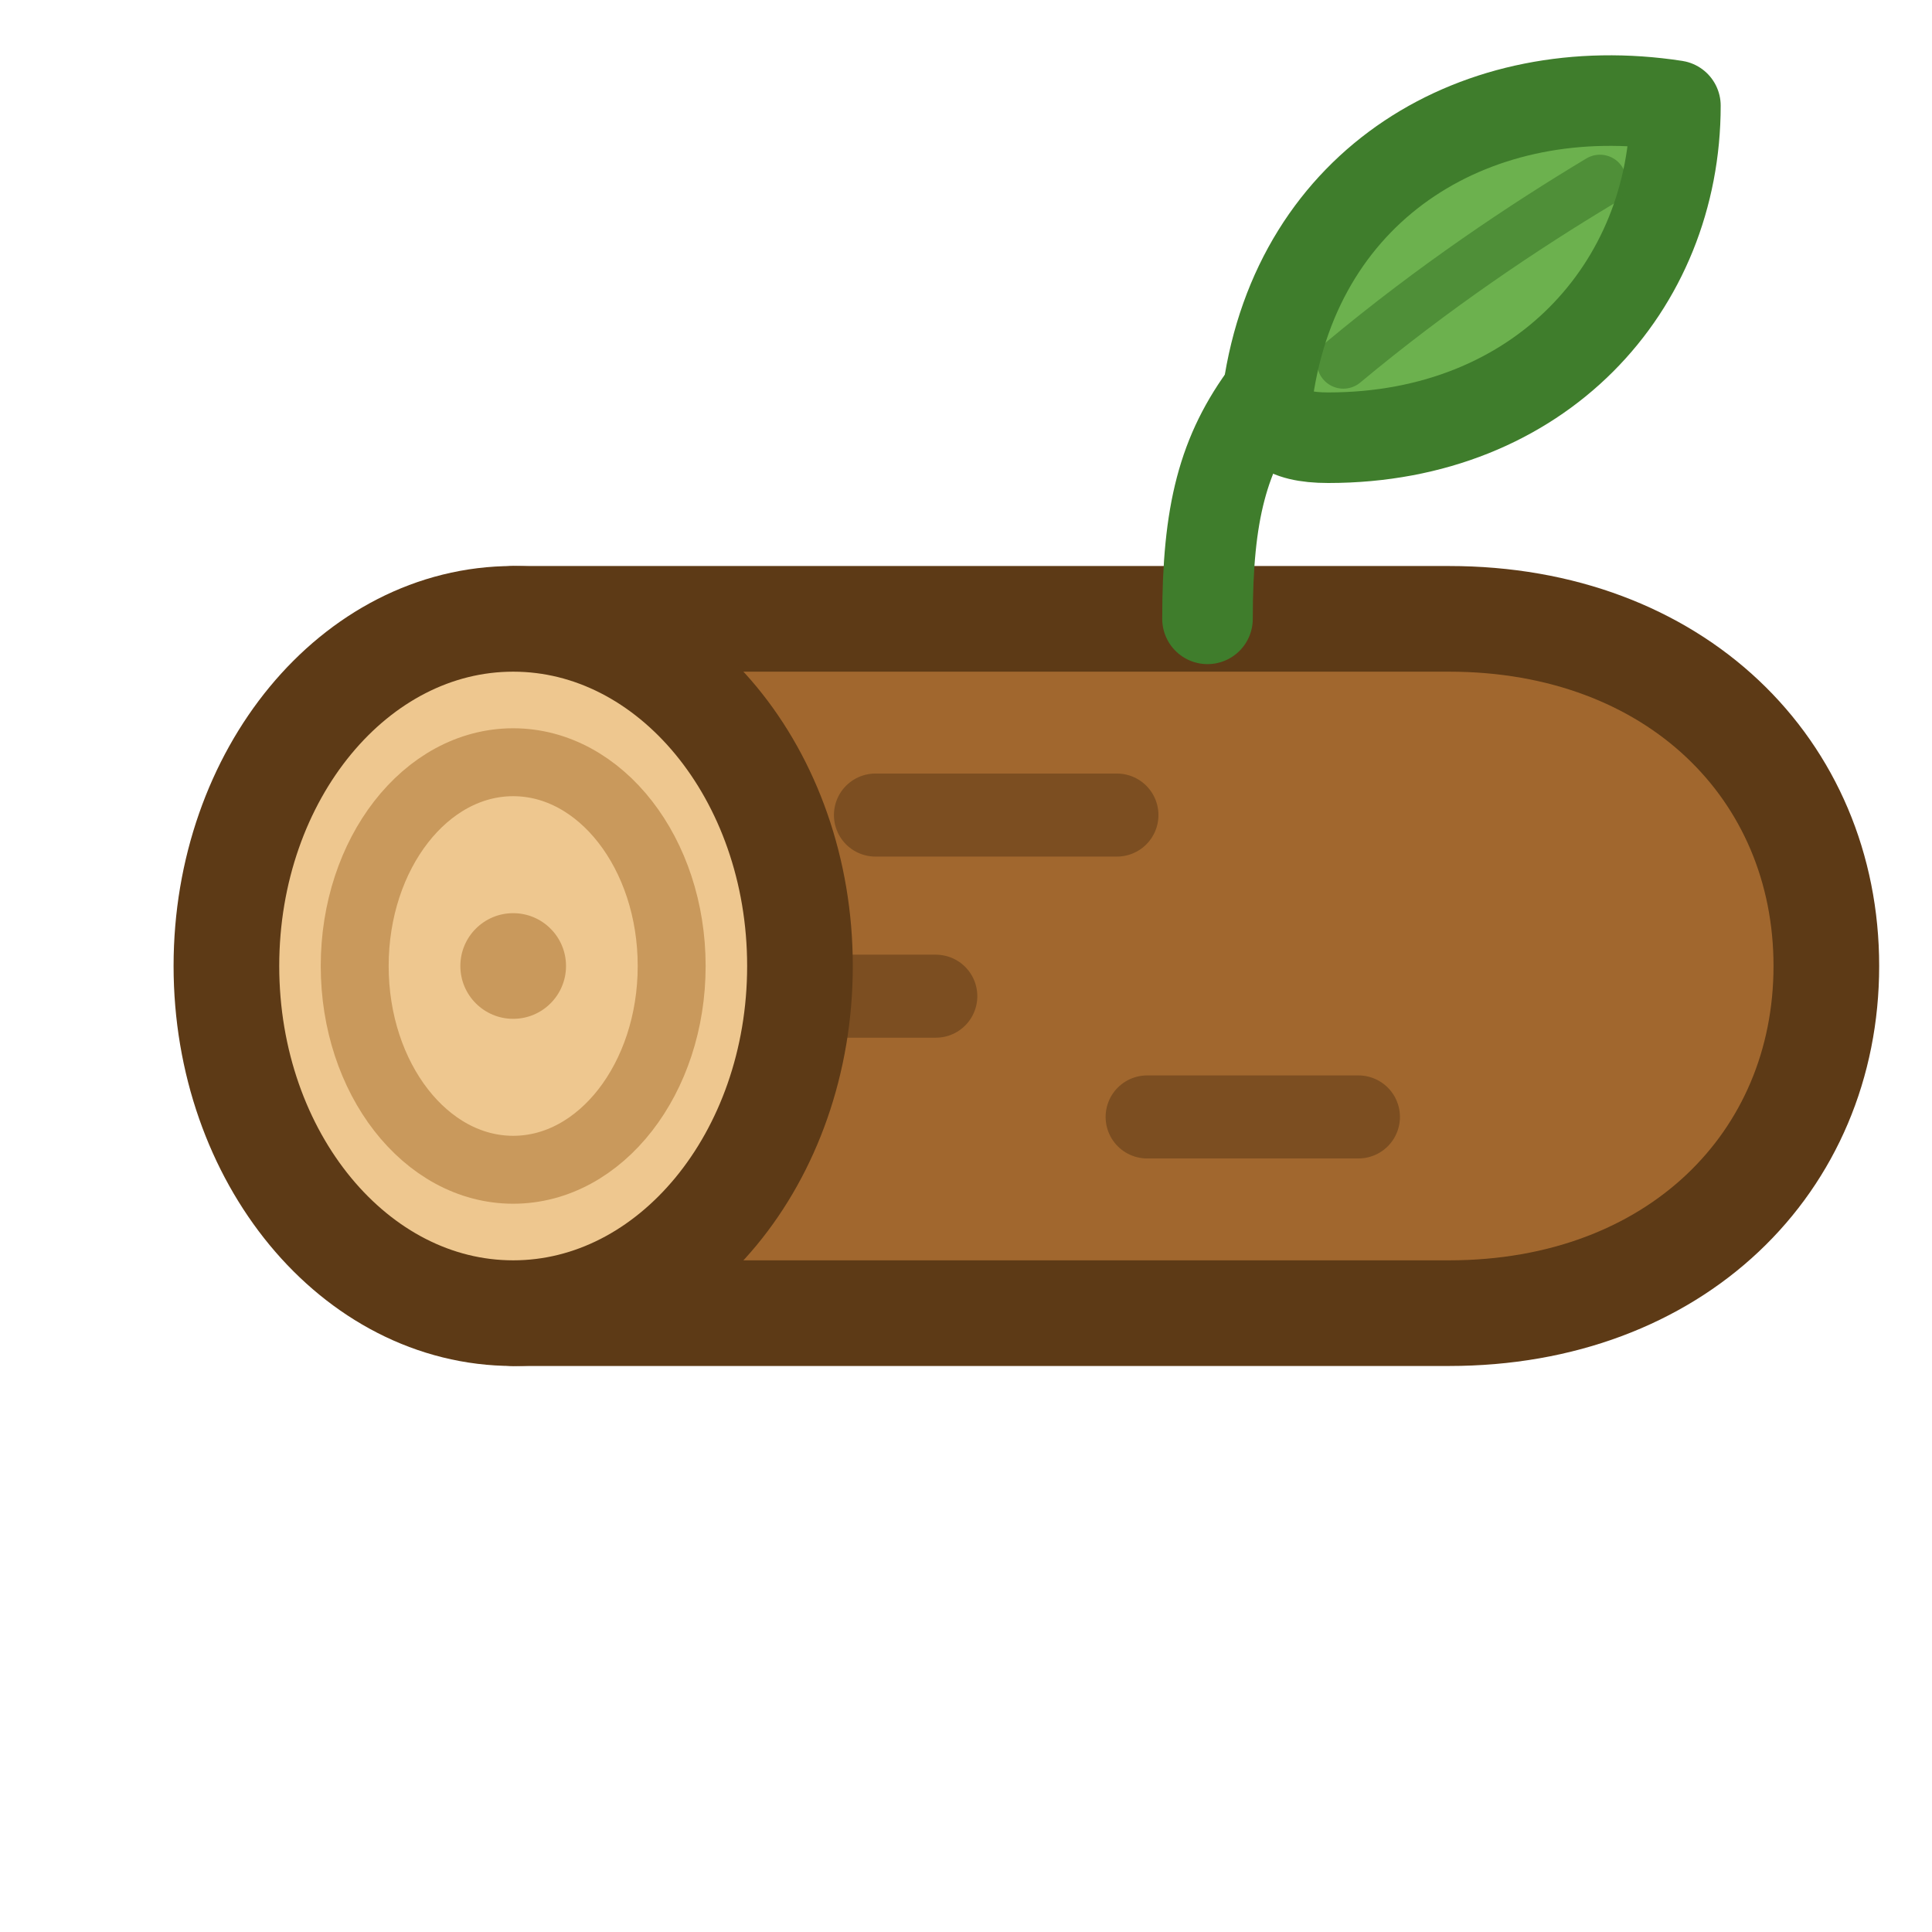
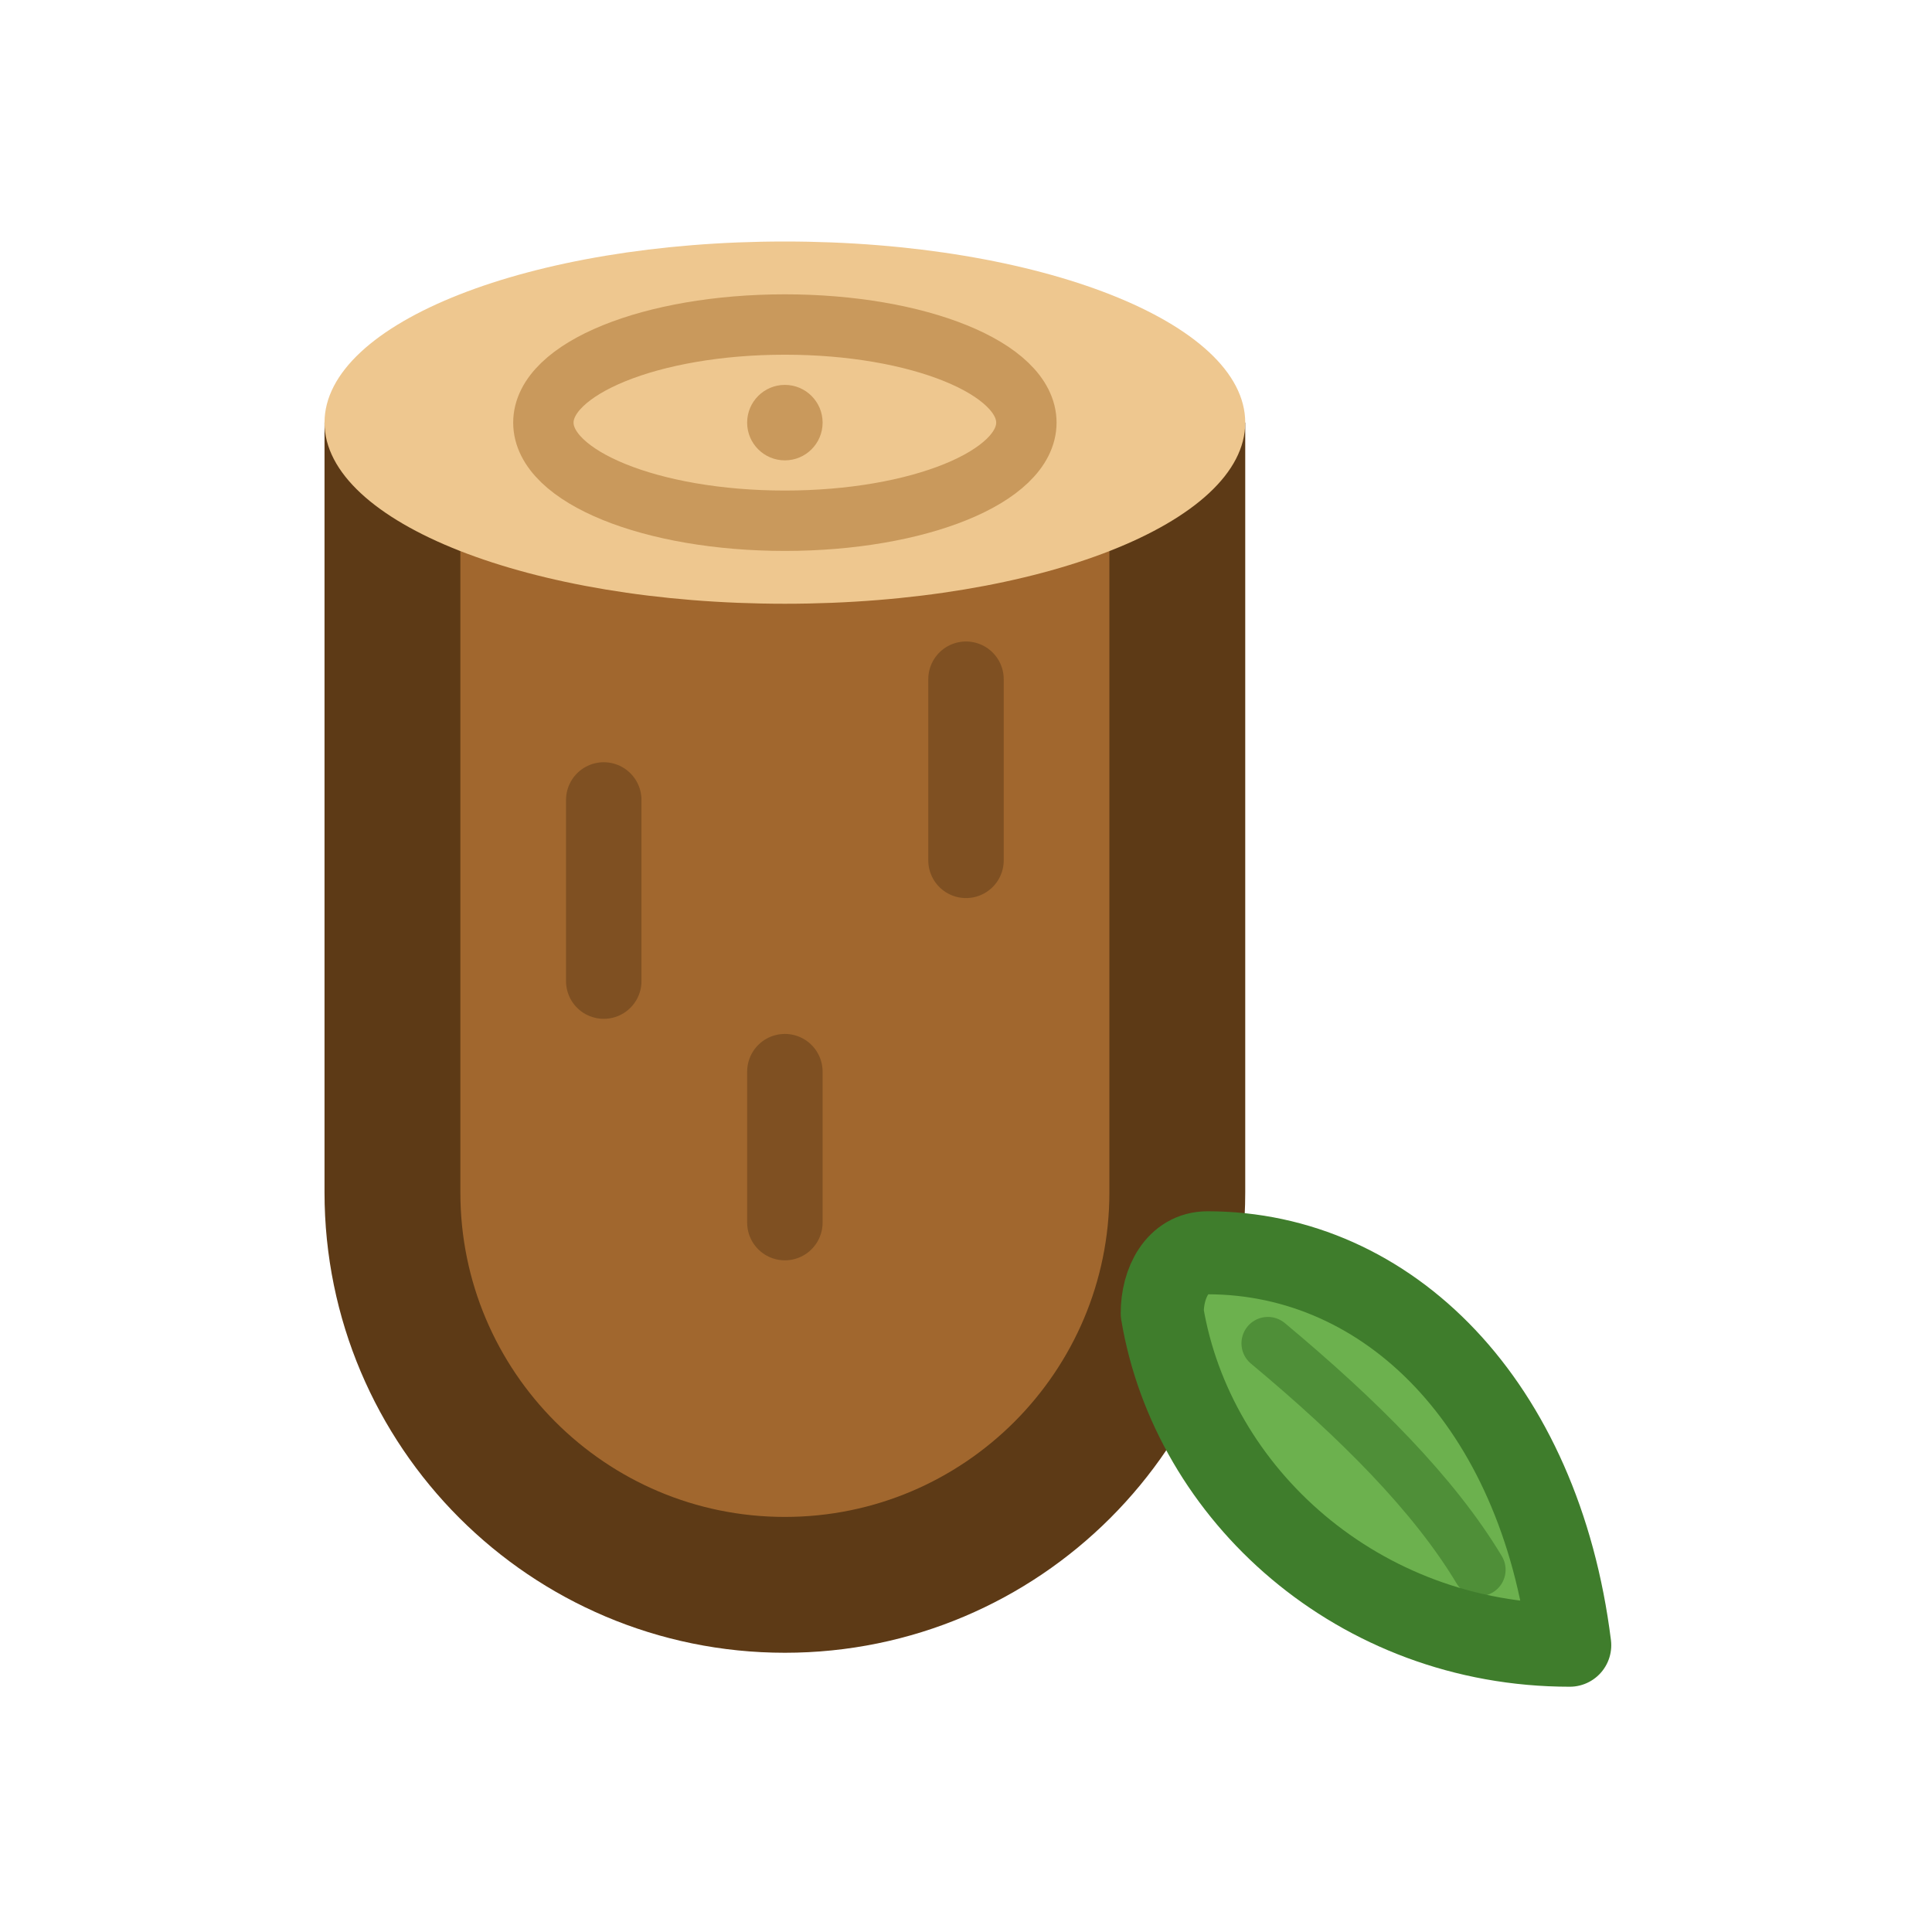
<svg xmlns="http://www.w3.org/2000/svg" viewBox="0 0 128 128">
-   <path d="M34 41 H96 C111 41 121 51 121 64 C121 77 111 87 96 87 H34 Z" fill="#a1672e" stroke="#5d3a16" stroke-width="7" stroke-linejoin="round" />
-   <path d="M58 54 h16 M76 74 h14 M52 66 h10" stroke="#5d3a16" stroke-width="5.5" stroke-linecap="round" fill="none" opacity="0.55" />
-   <ellipse cx="34" cy="64" rx="19" ry="23" fill="#eec78f" stroke="#5d3a16" stroke-width="7" />
-   <ellipse cx="34" cy="64" rx="10.5" ry="13.5" fill="none" stroke="#c9995c" stroke-width="4.5" />
-   <circle cx="34" cy="64" r="3.5" fill="#c9995c" />
-   <path d="M80 41 C80 34 81 30 84 26" stroke="#3f7d2c" stroke-width="6" stroke-linecap="round" fill="none" />
-   <path d="M84 26 C86 12 98 5 111 7 C111 19 102 29 88 29 C85 29 84 28 84 26 Z" fill="#6cb14e" stroke="#3f7d2c" stroke-width="6" stroke-linejoin="round" />
-   <path d="M89 24 C95 19 101 15 106 12" stroke="#3f7d2c" stroke-width="3.5" fill="none" stroke-linecap="round" opacity="0.65" />
+   <g transform="translate(-12 -5)">
+     <path d="M38 34 V84 A26 26 0 0 0 90 84 V34 Z" fill="#a1672e" />
+     <path d="M38 33 V84 A26 26 0 0 0 90 84 V33" fill="none" stroke="#5d3a16" stroke-width="9" stroke-linecap="butt" />
+     <path d="M52 58 v12 M76 50 v12 M64 76 v10" stroke="#5d3a16" stroke-width="5" stroke-linecap="round" opacity="0.5" />
+     <ellipse cx="64" cy="33" rx="30.5" ry="12" fill="#eec78f" />
+     <ellipse cx="64" cy="33" rx="16" ry="6.5" fill="none" stroke="#c9995c" stroke-width="4" />
+     <circle cx="64" cy="33" r="2.5" fill="#c9995c" />
+     <path d="M92 88 C104 88 114 98 116 114 C102 114 91 104 89 92 C89 90 90 88 92 88 Z" fill="#6cb14e" stroke="#3f7d2c" stroke-width="5.5" stroke-linejoin="round" />
+     <path d="M96 94 C102 99 107 104 110 109" stroke="#3f7d2c" stroke-width="3.5" fill="none" stroke-linecap="round" opacity="0.65" />
+   </g>
</svg>
